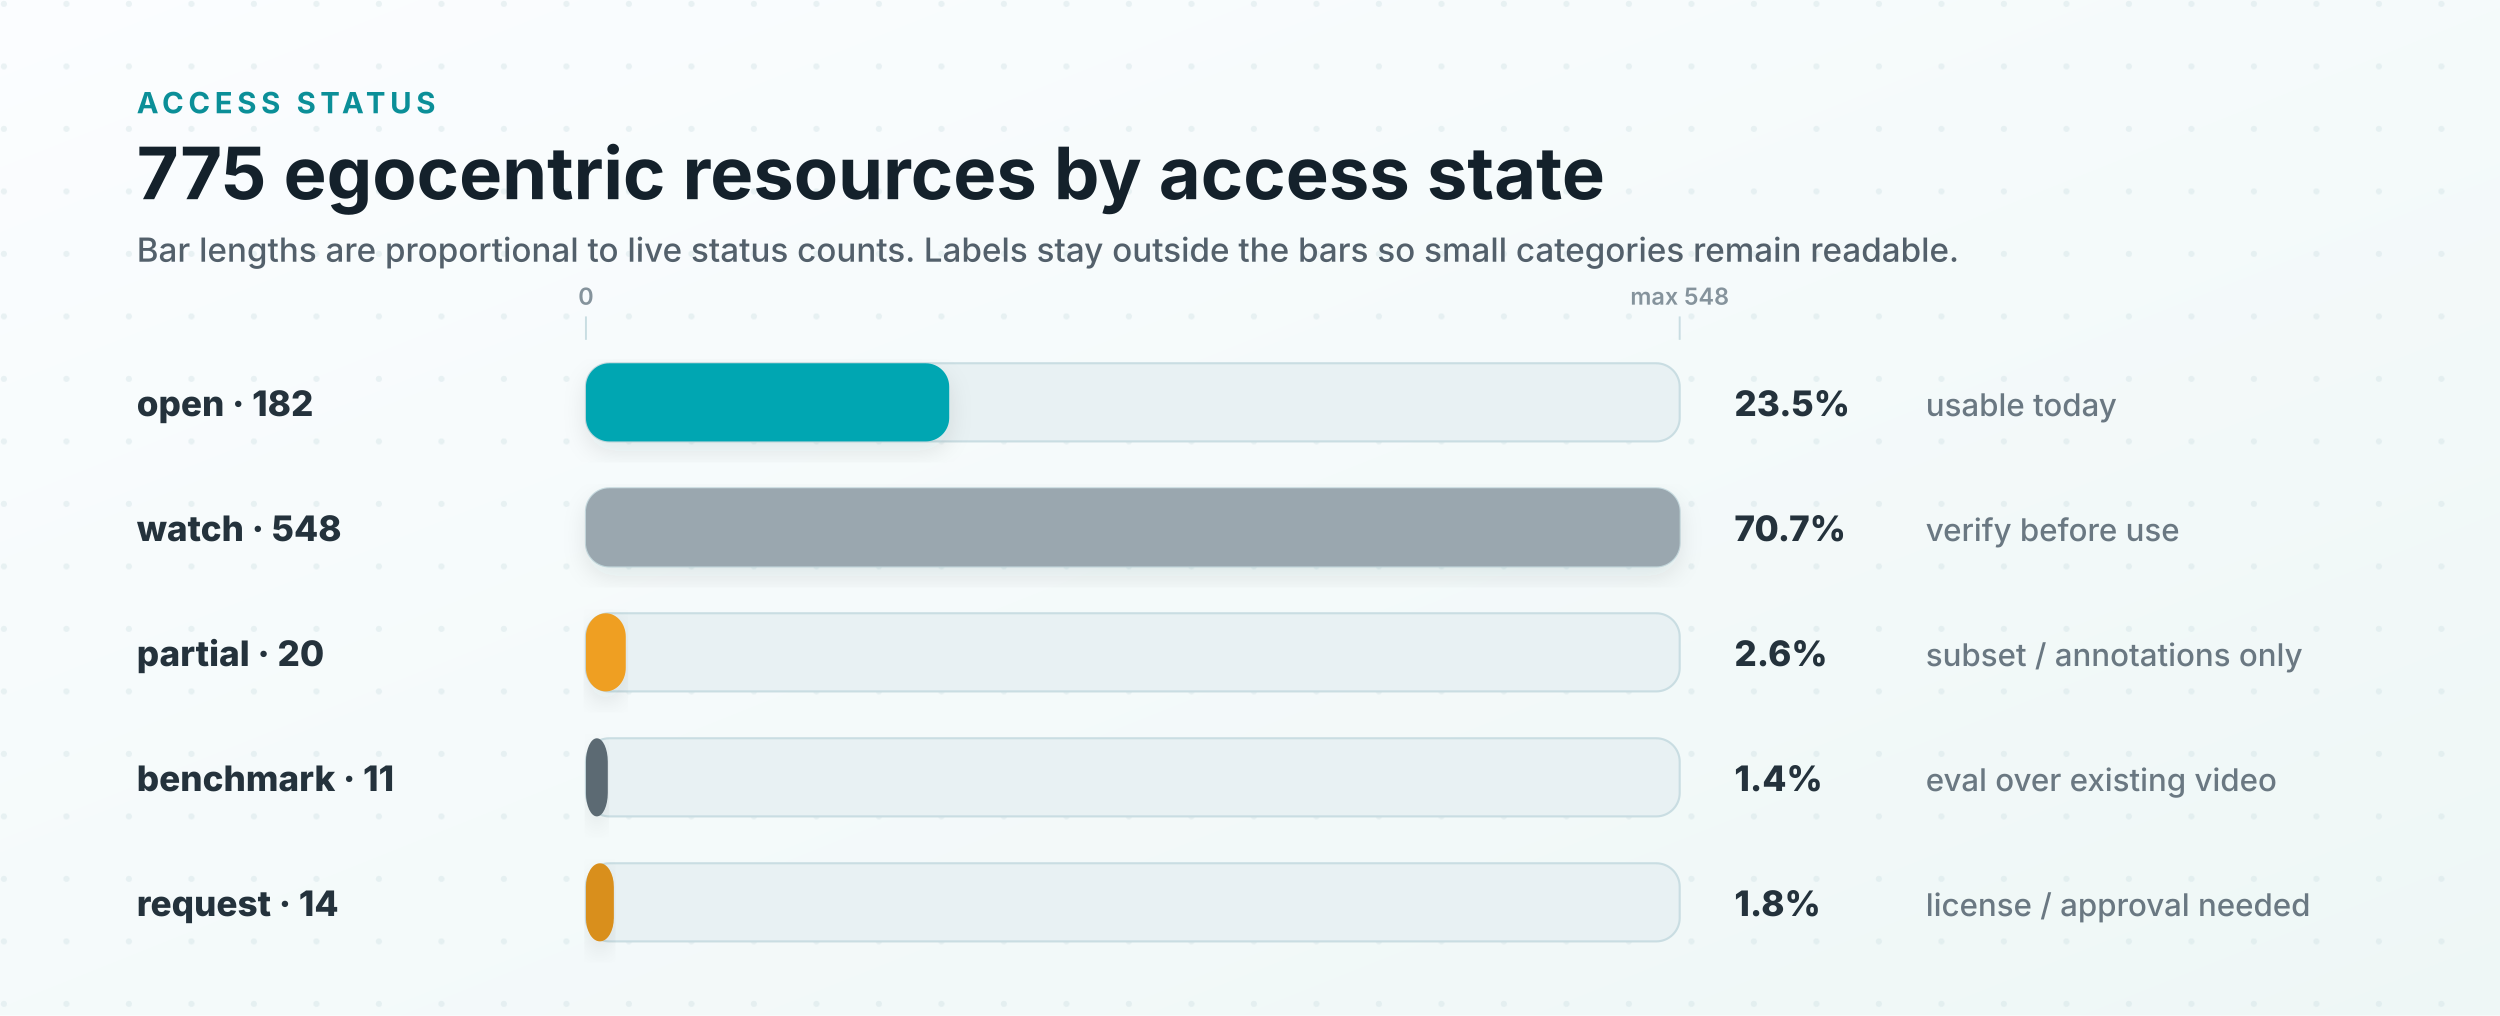
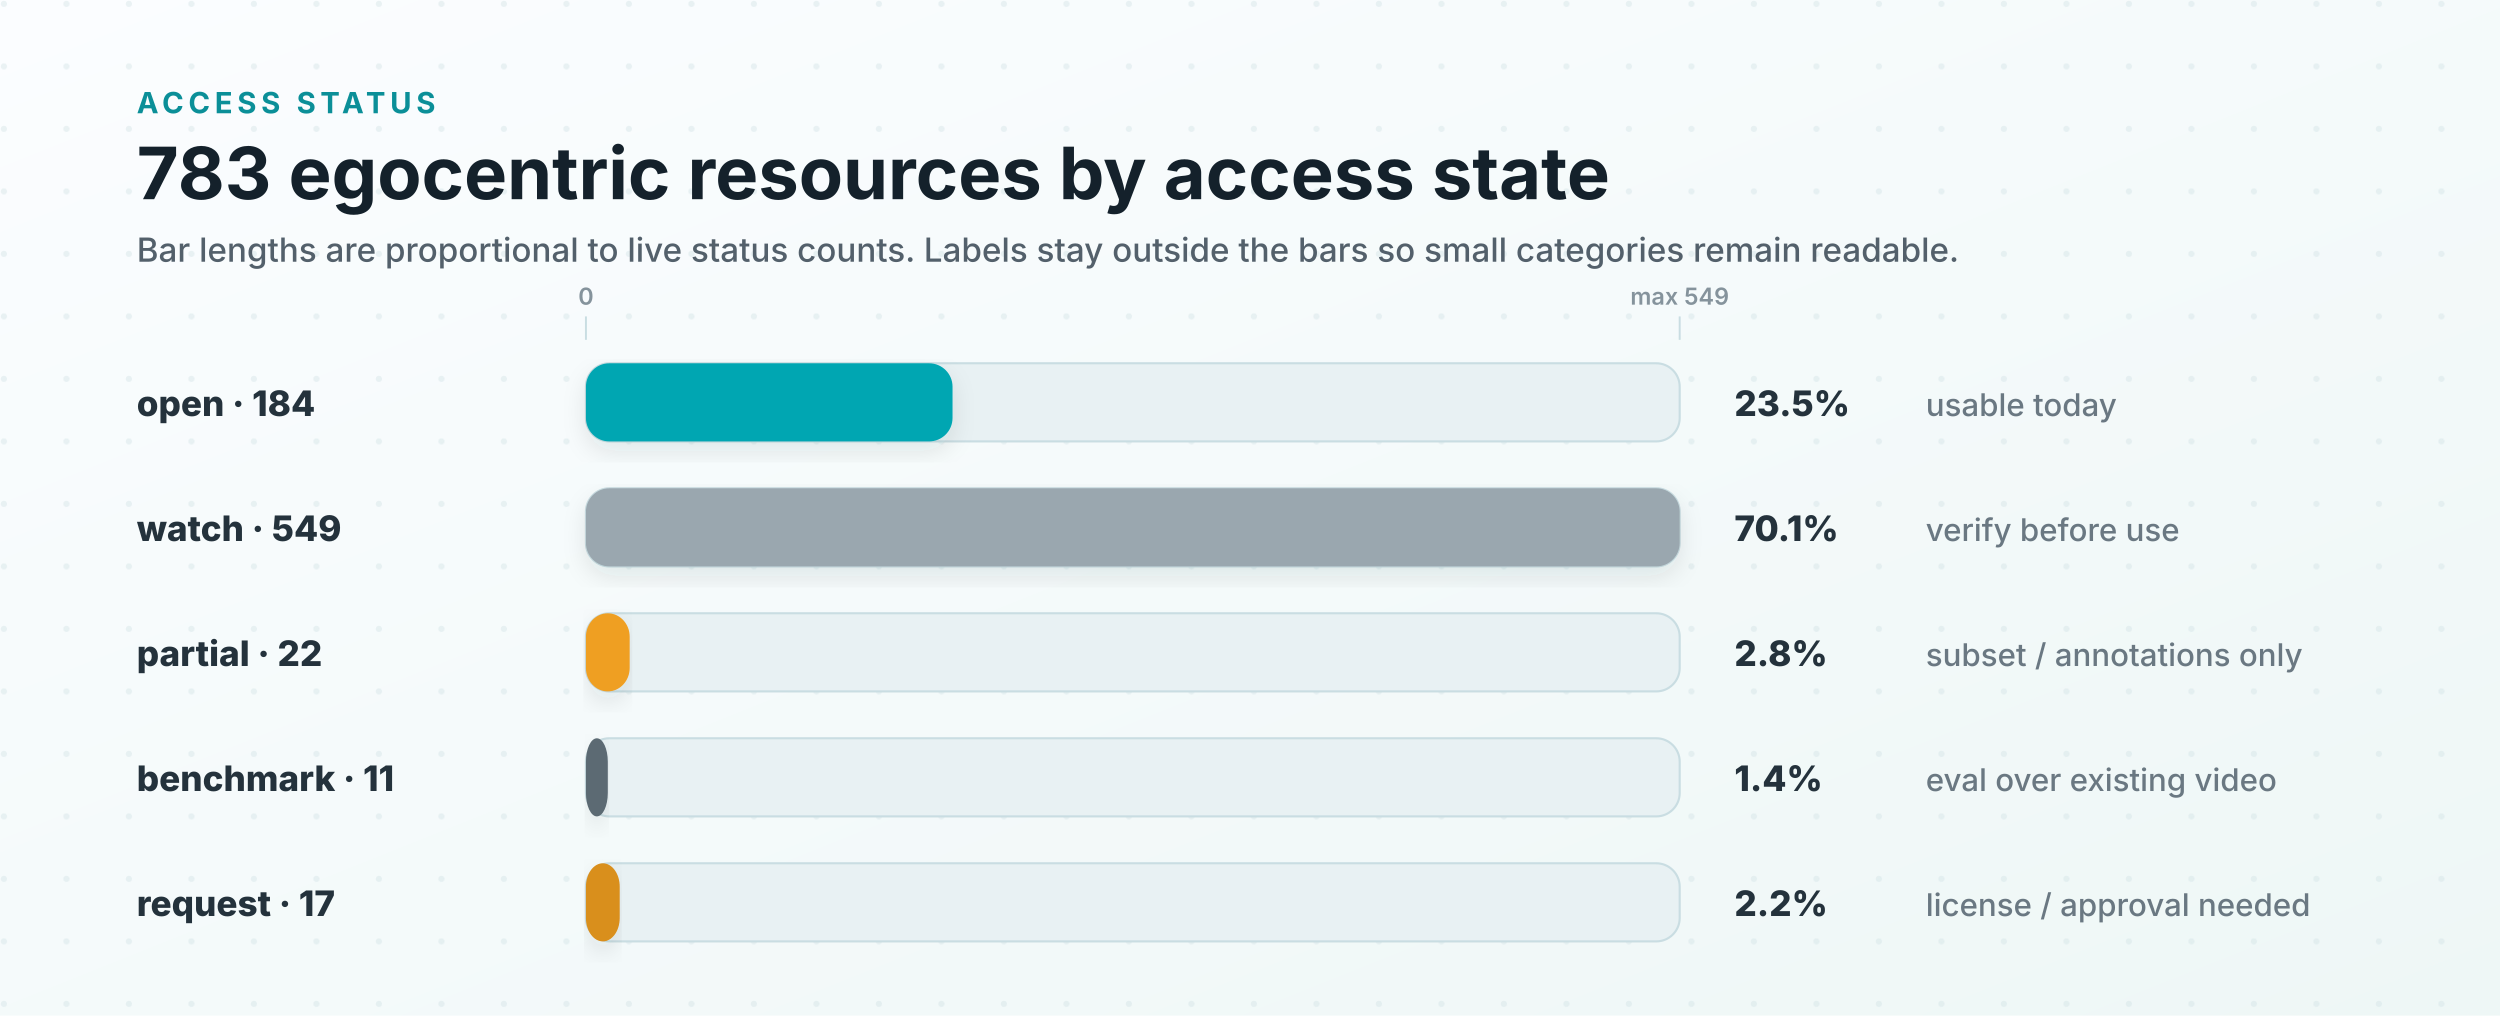
<svg xmlns="http://www.w3.org/2000/svg" viewBox="0 0 1280 520" role="img" aria-labelledby="title desc">
  <defs>
    <linearGradient id="bg" x1="0" x2="1" y1="0" y2="1">
      <stop offset="0" stop-color="#fbfdff" />
      <stop offset="1" stop-color="#eef7f6" />
    </linearGradient>
    <pattern id="dots" width="32" height="32" patternUnits="userSpaceOnUse">
      <circle cx="2" cy="2" r="1.6" fill="#cfe0e4" opacity="0.4" />
    </pattern>
    <filter id="shadow" x="-6%" y="-18%" width="112%" height="145%">
      <feDropShadow dx="0" dy="5" stdDeviation="6" flood-color="#0f2a33" flood-opacity="0.10" />
    </filter>
    <style>
      .ink { fill: #14212b; }
      .kicker { font: 700 15px system-ui, -apple-system, "Segoe UI", sans-serif; fill: #0b8f98; letter-spacing: .16em; }
      .title { font: 700 37px system-ui, -apple-system, "Segoe UI", sans-serif; }
      .subtitle { font: 500 17px system-ui, -apple-system, "Segoe UI", sans-serif; fill: #53606b; }
      .rowlabel { font: 760 18px system-ui, -apple-system, "Segoe UI", sans-serif; fill: #24323c; }
      .value { font: 760 18px system-ui, -apple-system, "Segoe UI", sans-serif; fill: #24323c; }
      .gloss { font: 520 16px system-ui, -apple-system, "Segoe UI", sans-serif; fill: #6a7882; }
      .rail { fill: #e8f1f3; stroke: #c9dde2; stroke-width: 1.1; }
      .fill { filter: url(#shadow); }
      .scale { font: 620 12px system-ui, -apple-system, "Segoe UI", sans-serif; fill: #85939c; }
      .tick { stroke: #c9dde2; stroke-width: 1; }
    </style>
  </defs>
  <rect width="1280" height="520" fill="url(#bg)" />
  <rect width="1280" height="520" fill="url(#dots)" />
  <text class="kicker" x="70" y="58">ACCESS STATUS</text>
-   <text class="title ink" x="70" y="102">775 egocentric resources by access state</text>
+   <text class="title ink" x="70" y="102">783 egocentric resources by access state</text>
  <text class="subtitle" x="70" y="134">Bar lengths are proportional to live status counts. Labels stay outside the bars so small categories remain readable.</text>
  <line class="tick" x1="300" y1="162" x2="300" y2="174" />
  <line class="tick" x1="860.0" y1="162" x2="860.0" y2="174" />
  <text class="scale" x="300" y="156" text-anchor="middle">0</text>
-   <text class="scale" x="860.0" y="156" text-anchor="middle">max 548</text>
+   <text class="scale" x="860.0" y="156" text-anchor="middle">max 549</text>
  <g>
-     <text class="rowlabel" x="70" y="213">open · 182</text>
+     <text class="rowlabel" x="70" y="213">open · 184</text>
    <rect class="rail" x="300" y="186" width="560" height="40" rx="12" />
-     <rect class="fill" x="300" y="186" width="186" height="40" rx="12" fill="#00a6b2" />
+     <rect class="fill" x="300" y="186" width="187.7" height="40" rx="12" fill="#00a6b2" />
    <text class="value" x="888.0" y="213">23.5%</text>
    <text class="gloss" x="986.0" y="213">usable today</text>
  </g>
  <g>
-     <text class="rowlabel" x="70" y="277">watch · 548</text>
+     <text class="rowlabel" x="70" y="277">watch · 549</text>
    <rect class="rail" x="300" y="250" width="560" height="40" rx="12" />
    <rect class="fill" x="300" y="250" width="560" height="40" rx="12" fill="#9aa7af" />
-     <text class="value" x="888.0" y="277">70.7%</text>
+     <text class="value" x="888.0" y="277">70.1%</text>
    <text class="gloss" x="986.0" y="277">verify before use</text>
  </g>
  <g>
-     <text class="rowlabel" x="70" y="341">partial · 20</text>
+     <text class="rowlabel" x="70" y="341">partial · 22</text>
    <rect class="rail" x="300" y="314" width="560" height="40" rx="12" />
-     <rect class="fill" x="300" y="314" width="20.4" height="40" rx="12" fill="#ef9f24" />
-     <text class="value" x="888.0" y="341">2.6%</text>
+     <rect class="fill" x="300" y="314" width="22.4" height="40" rx="12" fill="#ef9f24" />
+     <text class="value" x="888.0" y="341">2.8%</text>
    <text class="gloss" x="986.0" y="341">subset / annotations only</text>
  </g>
  <g>
    <text class="rowlabel" x="70" y="405">benchmark · 11</text>
    <rect class="rail" x="300" y="378" width="560" height="40" rx="12" />
    <rect class="fill" x="300" y="378" width="11.2" height="40" rx="12" fill="#5b6b73" />
    <text class="value" x="888.0" y="405">1.4%</text>
    <text class="gloss" x="986.0" y="405">eval over existing video</text>
  </g>
  <g>
-     <text class="rowlabel" x="70" y="469">request · 14</text>
+     <text class="rowlabel" x="70" y="469">request · 17</text>
    <rect class="rail" x="300" y="442" width="560" height="40" rx="12" />
-     <rect class="fill" x="300" y="442" width="14.3" height="40" rx="12" fill="#d98f1f" />
-     <text class="value" x="888.0" y="469">1.8%</text>
+     <rect class="fill" x="300" y="442" width="17.3" height="40" rx="12" fill="#d98f1f" />
+     <text class="value" x="888.0" y="469">2.2%</text>
    <text class="gloss" x="986.0" y="469">license / approval needed</text>
  </g>
</svg>
